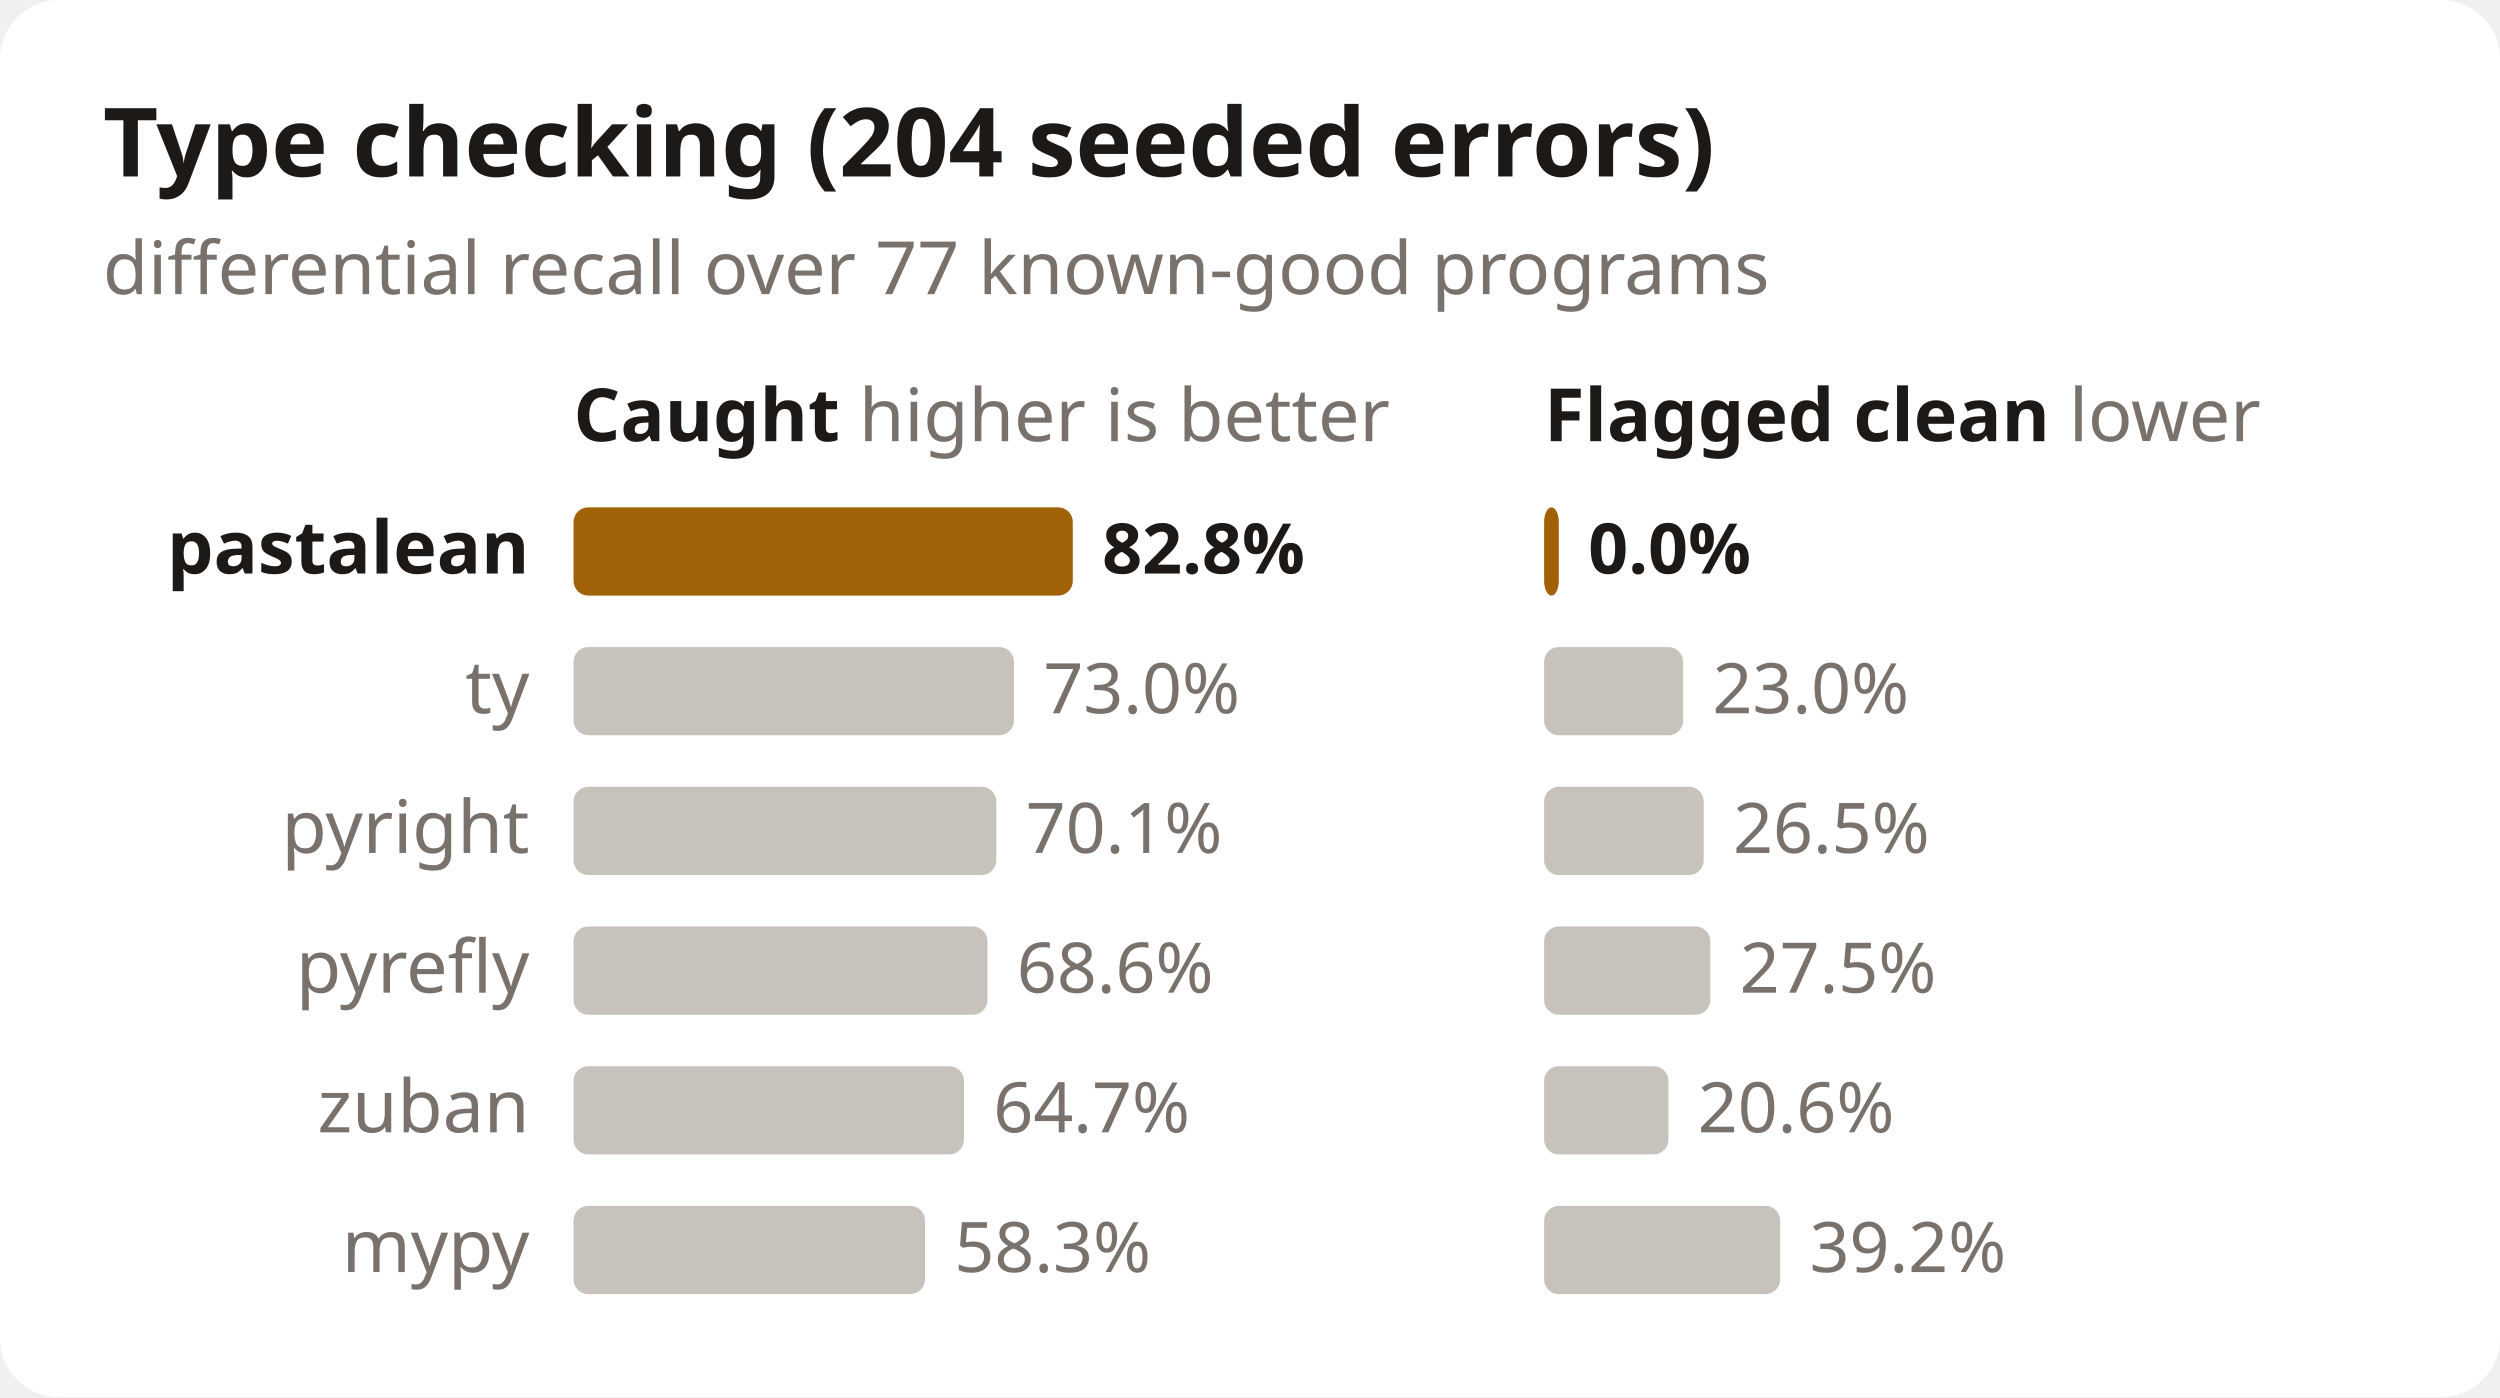
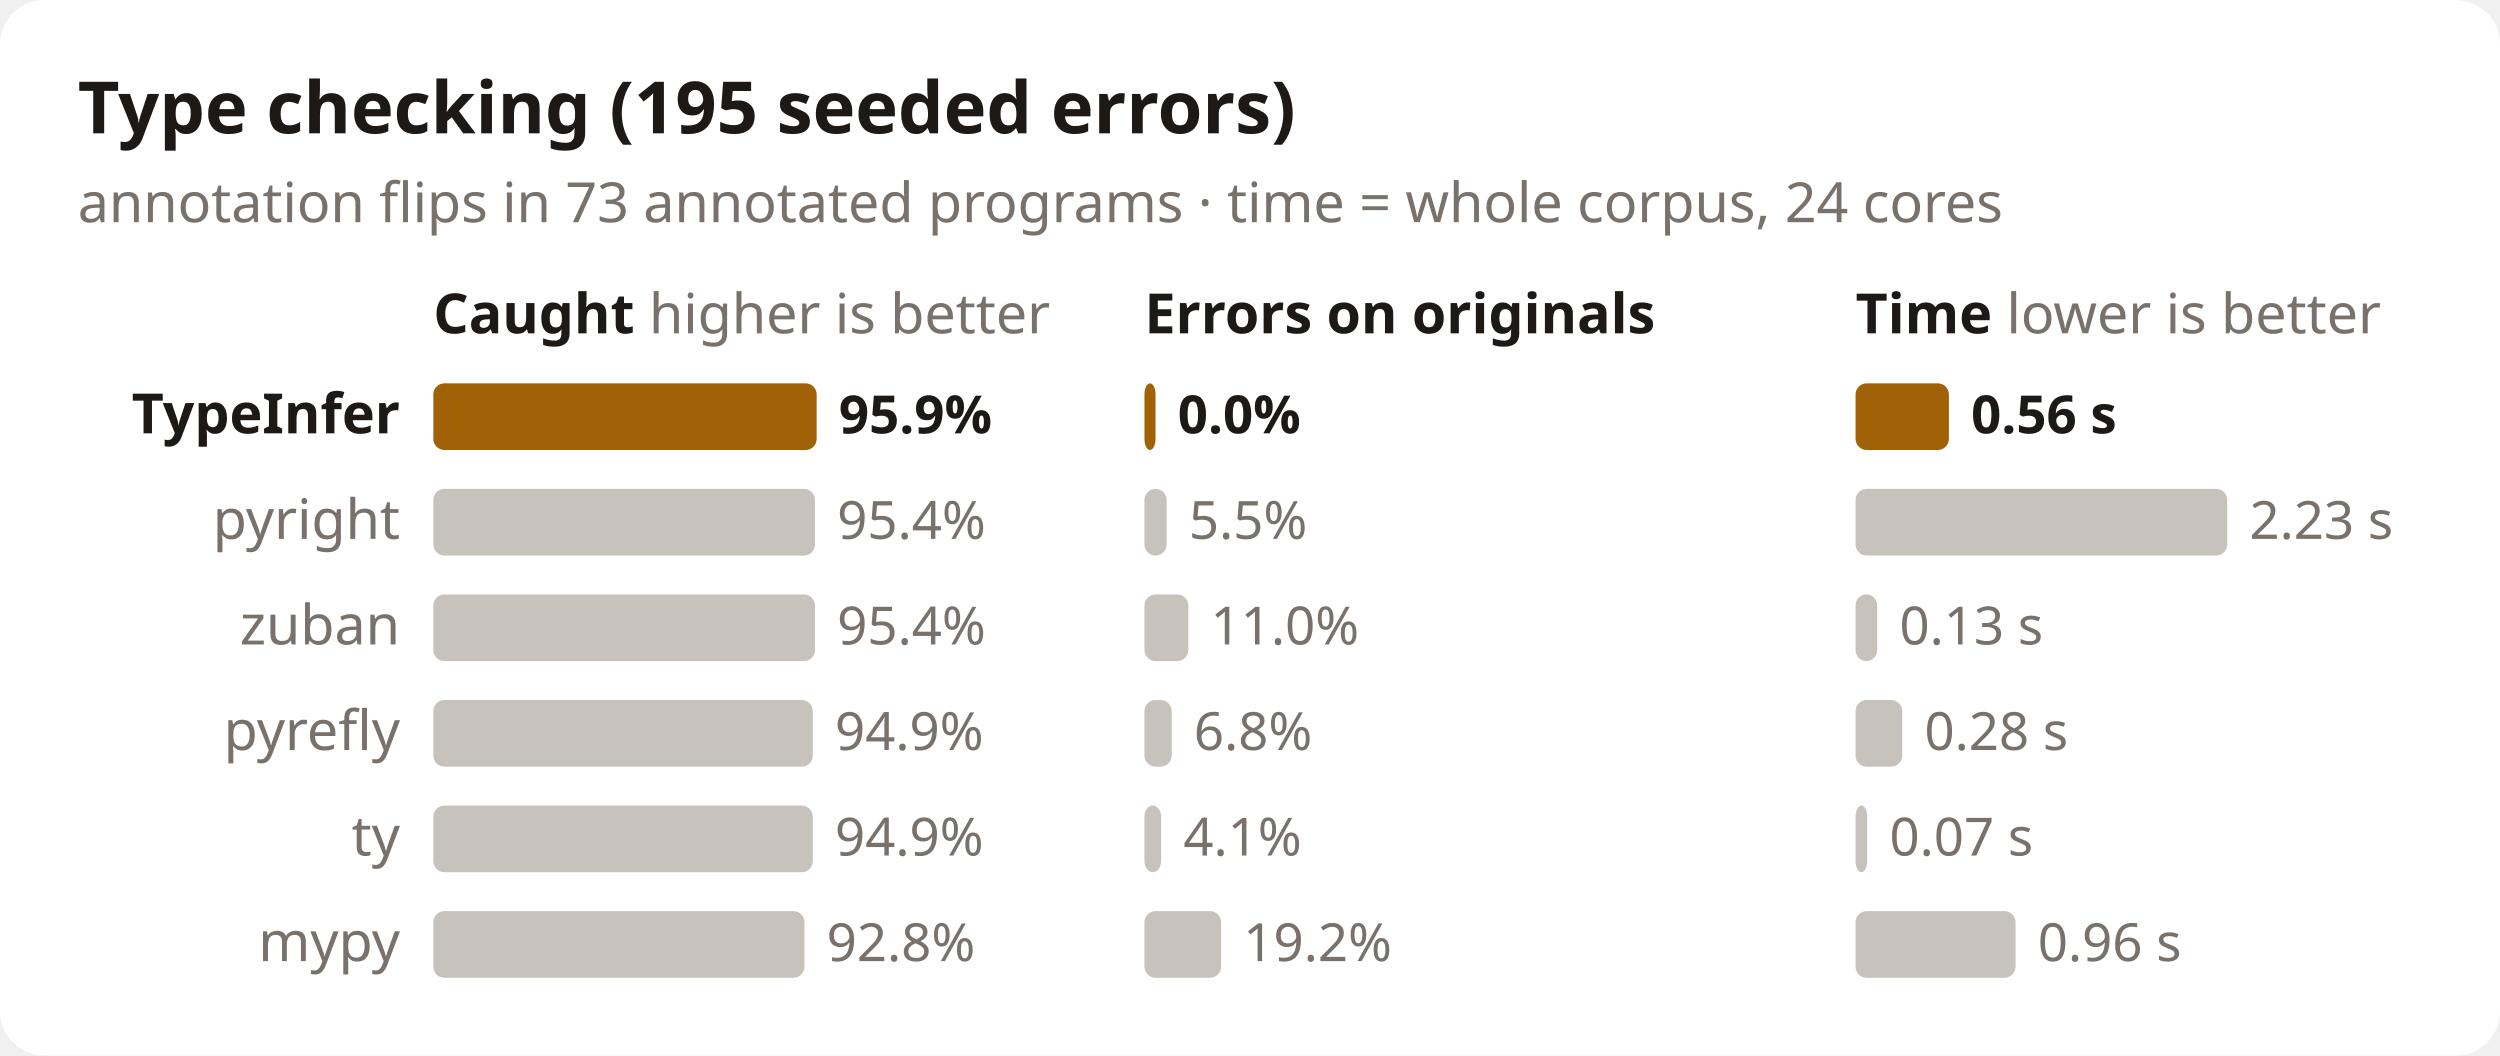
- <svg xmlns="http://www.w3.org/2000/svg" viewBox="0 0 340 190" width="340" height="190" role="img" style="font-family:ui-sans-serif,system-ui,sans-serif">
-   <rect width="340" height="190" rx="8" fill="#ffffff" />
-   <text x="14" y="24" font-size="13" font-weight="600" fill="#1c1917">Type checking (204 seeded errors)</text>
-   <text x="14" y="40" font-size="10" fill="#78716c">differential recall over 77 known-good programs</text>
+ <svg xmlns="http://www.w3.org/2000/svg" viewBox="0 0 450 190" width="450" height="190" role="img" style="font-family:ui-sans-serif,system-ui,sans-serif">
+   <rect width="450" height="190" rx="8" fill="#ffffff" />
+   <text x="14" y="24" font-size="13" font-weight="600" fill="#1c1917">Type checking (195 seeded errors)</text>
+   <text x="14" y="40" font-size="10" fill="#78716c">annotation flips in 73 annotated programs · time = whole corpus, 24 cores</text>
  <text x="78" y="60" font-size="10" font-weight="600" fill="#1c1917">Caught <tspan font-weight="400" fill="#78716c">higher is better</tspan>
  </text>
-   <text x="210" y="60" font-size="10" font-weight="600" fill="#1c1917">Flagged clean <tspan font-weight="400" fill="#78716c">lower</tspan>
+   <text x="206" y="60" font-size="10" font-weight="600" fill="#1c1917">Errors on originals</text>
+   <text x="334" y="60" font-size="10" font-weight="600" fill="#1c1917">Time <tspan font-weight="400" fill="#78716c">lower is better</tspan>
  </text>
-   <text x="72" y="78" font-size="10" text-anchor="end" fill="#1c1917" font-weight="600">pastalean</text>
-   <rect x="78" y="69" width="67.9" height="12" rx="2" fill="#a16207" />
-   <text x="149.9" y="78" font-size="9.5" fill="#1c1917" font-weight="600">82.8%</text>
-   <rect x="210" y="69" width="2.0" height="12" rx="2" fill="#a16207" />
-   <text x="216.0" y="78" font-size="9.5" fill="#1c1917" font-weight="600">0.0%</text>
-   <text x="72" y="97" font-size="10" text-anchor="end" fill="#78716c" font-weight="400">ty</text>
-   <rect x="78" y="88" width="59.9" height="12" rx="2" fill="#c7c2bc" />
-   <text x="141.9" y="97" font-size="9.5" fill="#78716c" font-weight="400">73.0%</text>
-   <rect x="210" y="88" width="18.9" height="12" rx="2" fill="#c7c2bc" />
-   <text x="232.9" y="97" font-size="9.5" fill="#78716c" font-weight="400">23.0%</text>
-   <text x="72" y="116" font-size="10" text-anchor="end" fill="#78716c" font-weight="400">pyright</text>
-   <rect x="78" y="107" width="57.5" height="12" rx="2" fill="#c7c2bc" />
-   <text x="139.5" y="116" font-size="9.5" fill="#78716c" font-weight="400">70.1%</text>
-   <rect x="210" y="107" width="21.7" height="12" rx="2" fill="#c7c2bc" />
-   <text x="235.7" y="116" font-size="9.5" fill="#78716c" font-weight="400">26.5%</text>
+   <text x="72" y="78" font-size="10" text-anchor="end" fill="#1c1917" font-weight="600">TypeInfer</text>
+   <rect x="78" y="69" width="69.0" height="12" rx="2" fill="#a16207" />
+   <text x="151.0" y="78" font-size="9.5" fill="#1c1917" font-weight="600">95.9%</text>
+   <rect x="206" y="69" width="2.0" height="12" rx="2" fill="#a16207" />
+   <text x="212.0" y="78" font-size="9.5" fill="#1c1917" font-weight="600">0.0%</text>
+   <rect x="334" y="69" width="16.8" height="12" rx="2" fill="#a16207" />
+   <text x="354.8" y="78" font-size="9.5" fill="#1c1917" font-weight="600">0.56 s</text>
+   <text x="72" y="97" font-size="10" text-anchor="end" fill="#78716c" font-weight="400">pyright</text>
+   <rect x="78" y="88" width="68.7" height="12" rx="2" fill="#c7c2bc" />
+   <text x="150.7" y="97" font-size="9.5" fill="#78716c" font-weight="400">95.4%</text>
+   <rect x="206" y="88" width="4.0" height="12" rx="2" fill="#c7c2bc" />
+   <text x="214.0" y="97" font-size="9.5" fill="#78716c" font-weight="400">5.5%</text>
+   <rect x="334" y="88" width="66.9" height="12" rx="2" fill="#c7c2bc" />
+   <text x="404.9" y="97" font-size="9.5" fill="#78716c" font-weight="400">2.23 s</text>
+   <text x="72" y="116" font-size="10" text-anchor="end" fill="#78716c" font-weight="400">zuban</text>
+   <rect x="78" y="107" width="68.7" height="12" rx="2" fill="#c7c2bc" />
+   <text x="150.7" y="116" font-size="9.5" fill="#78716c" font-weight="400">95.4%</text>
+   <rect x="206" y="107" width="7.9" height="12" rx="2" fill="#c7c2bc" />
+   <text x="217.9" y="116" font-size="9.5" fill="#78716c" font-weight="400">11.0%</text>
+   <rect x="334" y="107" width="3.9" height="12" rx="2" fill="#c7c2bc" />
+   <text x="341.9" y="116" font-size="9.5" fill="#78716c" font-weight="400">0.13 s</text>
  <text x="72" y="135" font-size="10" text-anchor="end" fill="#78716c" font-weight="400">pyrefly</text>
-   <rect x="78" y="126" width="56.3" height="12" rx="2" fill="#c7c2bc" />
-   <text x="138.3" y="135" font-size="9.5" fill="#78716c" font-weight="400">68.6%</text>
-   <rect x="210" y="126" width="22.6" height="12" rx="2" fill="#c7c2bc" />
-   <text x="236.6" y="135" font-size="9.5" fill="#78716c" font-weight="400">27.5%</text>
-   <text x="72" y="154" font-size="10" text-anchor="end" fill="#78716c" font-weight="400">zuban</text>
-   <rect x="78" y="145" width="53.1" height="12" rx="2" fill="#c7c2bc" />
-   <text x="135.1" y="154" font-size="9.5" fill="#78716c" font-weight="400">64.7%</text>
-   <rect x="210" y="145" width="16.9" height="12" rx="2" fill="#c7c2bc" />
-   <text x="230.9" y="154" font-size="9.5" fill="#78716c" font-weight="400">20.6%</text>
+   <rect x="78" y="126" width="68.3" height="12" rx="2" fill="#c7c2bc" />
+   <text x="150.3" y="135" font-size="9.5" fill="#78716c" font-weight="400">94.9%</text>
+   <rect x="206" y="126" width="4.9" height="12" rx="2" fill="#c7c2bc" />
+   <text x="214.9" y="135" font-size="9.5" fill="#78716c" font-weight="400">6.8%</text>
+   <rect x="334" y="126" width="8.4" height="12" rx="2" fill="#c7c2bc" />
+   <text x="346.4" y="135" font-size="9.5" fill="#78716c" font-weight="400">0.28 s</text>
+   <text x="72" y="154" font-size="10" text-anchor="end" fill="#78716c" font-weight="400">ty</text>
+   <rect x="78" y="145" width="68.3" height="12" rx="2" fill="#c7c2bc" />
+   <text x="150.3" y="154" font-size="9.5" fill="#78716c" font-weight="400">94.9%</text>
+   <rect x="206" y="145" width="3.0" height="12" rx="2" fill="#c7c2bc" />
+   <text x="213.0" y="154" font-size="9.5" fill="#78716c" font-weight="400">4.1%</text>
+   <rect x="334" y="145" width="2.1" height="12" rx="2" fill="#c7c2bc" />
+   <text x="340.1" y="154" font-size="9.5" fill="#78716c" font-weight="400">0.07 s</text>
  <text x="72" y="173" font-size="10" text-anchor="end" fill="#78716c" font-weight="400">mypy</text>
-   <rect x="78" y="164" width="47.8" height="12" rx="2" fill="#c7c2bc" />
-   <text x="129.8" y="173" font-size="9.5" fill="#78716c" font-weight="400">58.3%</text>
-   <rect x="210" y="164" width="32.1" height="12" rx="2" fill="#c7c2bc" />
-   <text x="246.1" y="173" font-size="9.5" fill="#78716c" font-weight="400">39.2%</text>
+   <rect x="78" y="164" width="66.8" height="12" rx="2" fill="#c7c2bc" />
+   <text x="148.8" y="173" font-size="9.5" fill="#78716c" font-weight="400">92.8%</text>
+   <rect x="206" y="164" width="13.8" height="12" rx="2" fill="#c7c2bc" />
+   <text x="223.8" y="173" font-size="9.5" fill="#78716c" font-weight="400">19.2%</text>
+   <rect x="334" y="164" width="28.8" height="12" rx="2" fill="#c7c2bc" />
+   <text x="366.8" y="173" font-size="9.5" fill="#78716c" font-weight="400">0.96 s</text>
</svg>
